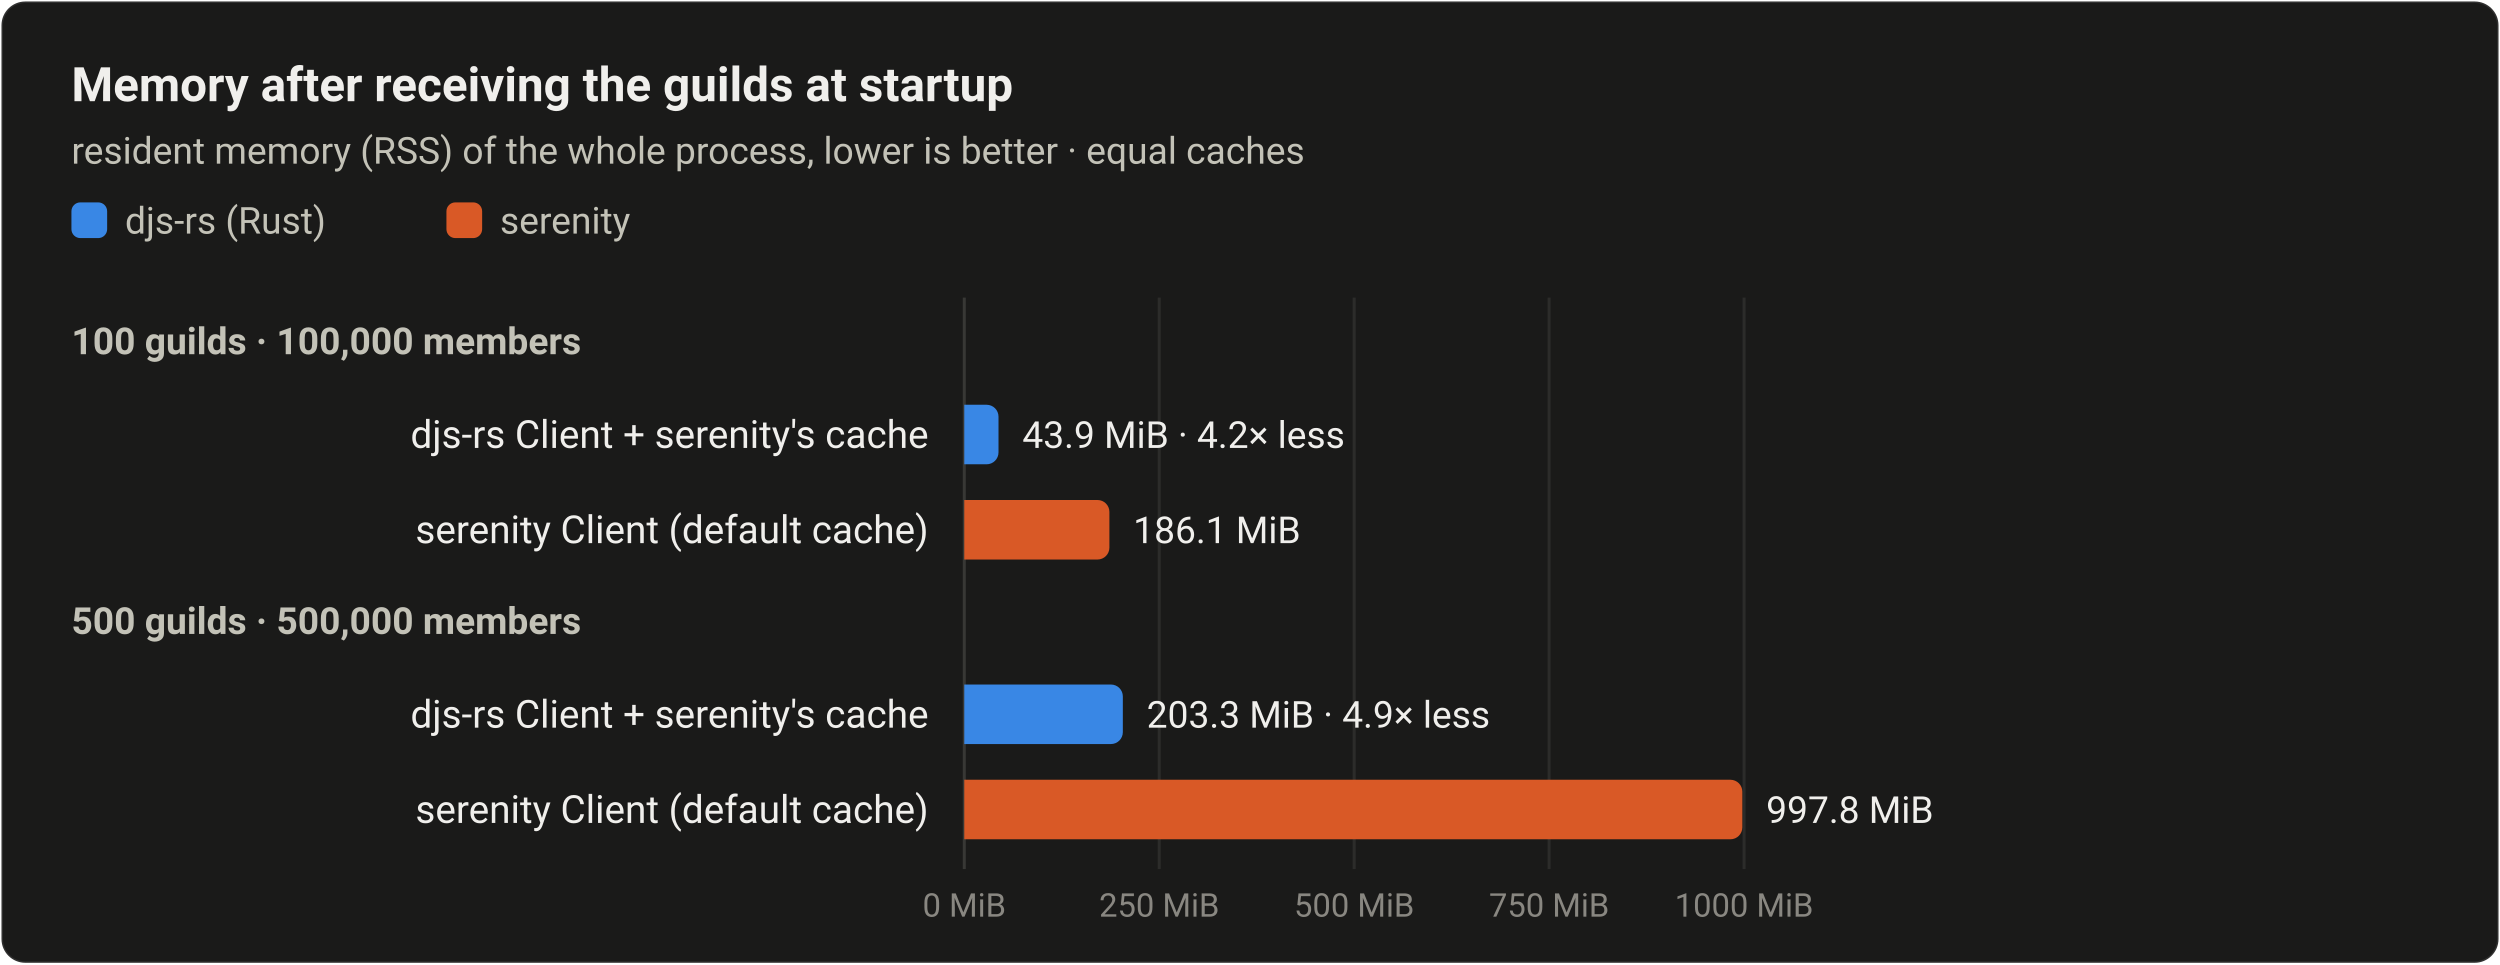
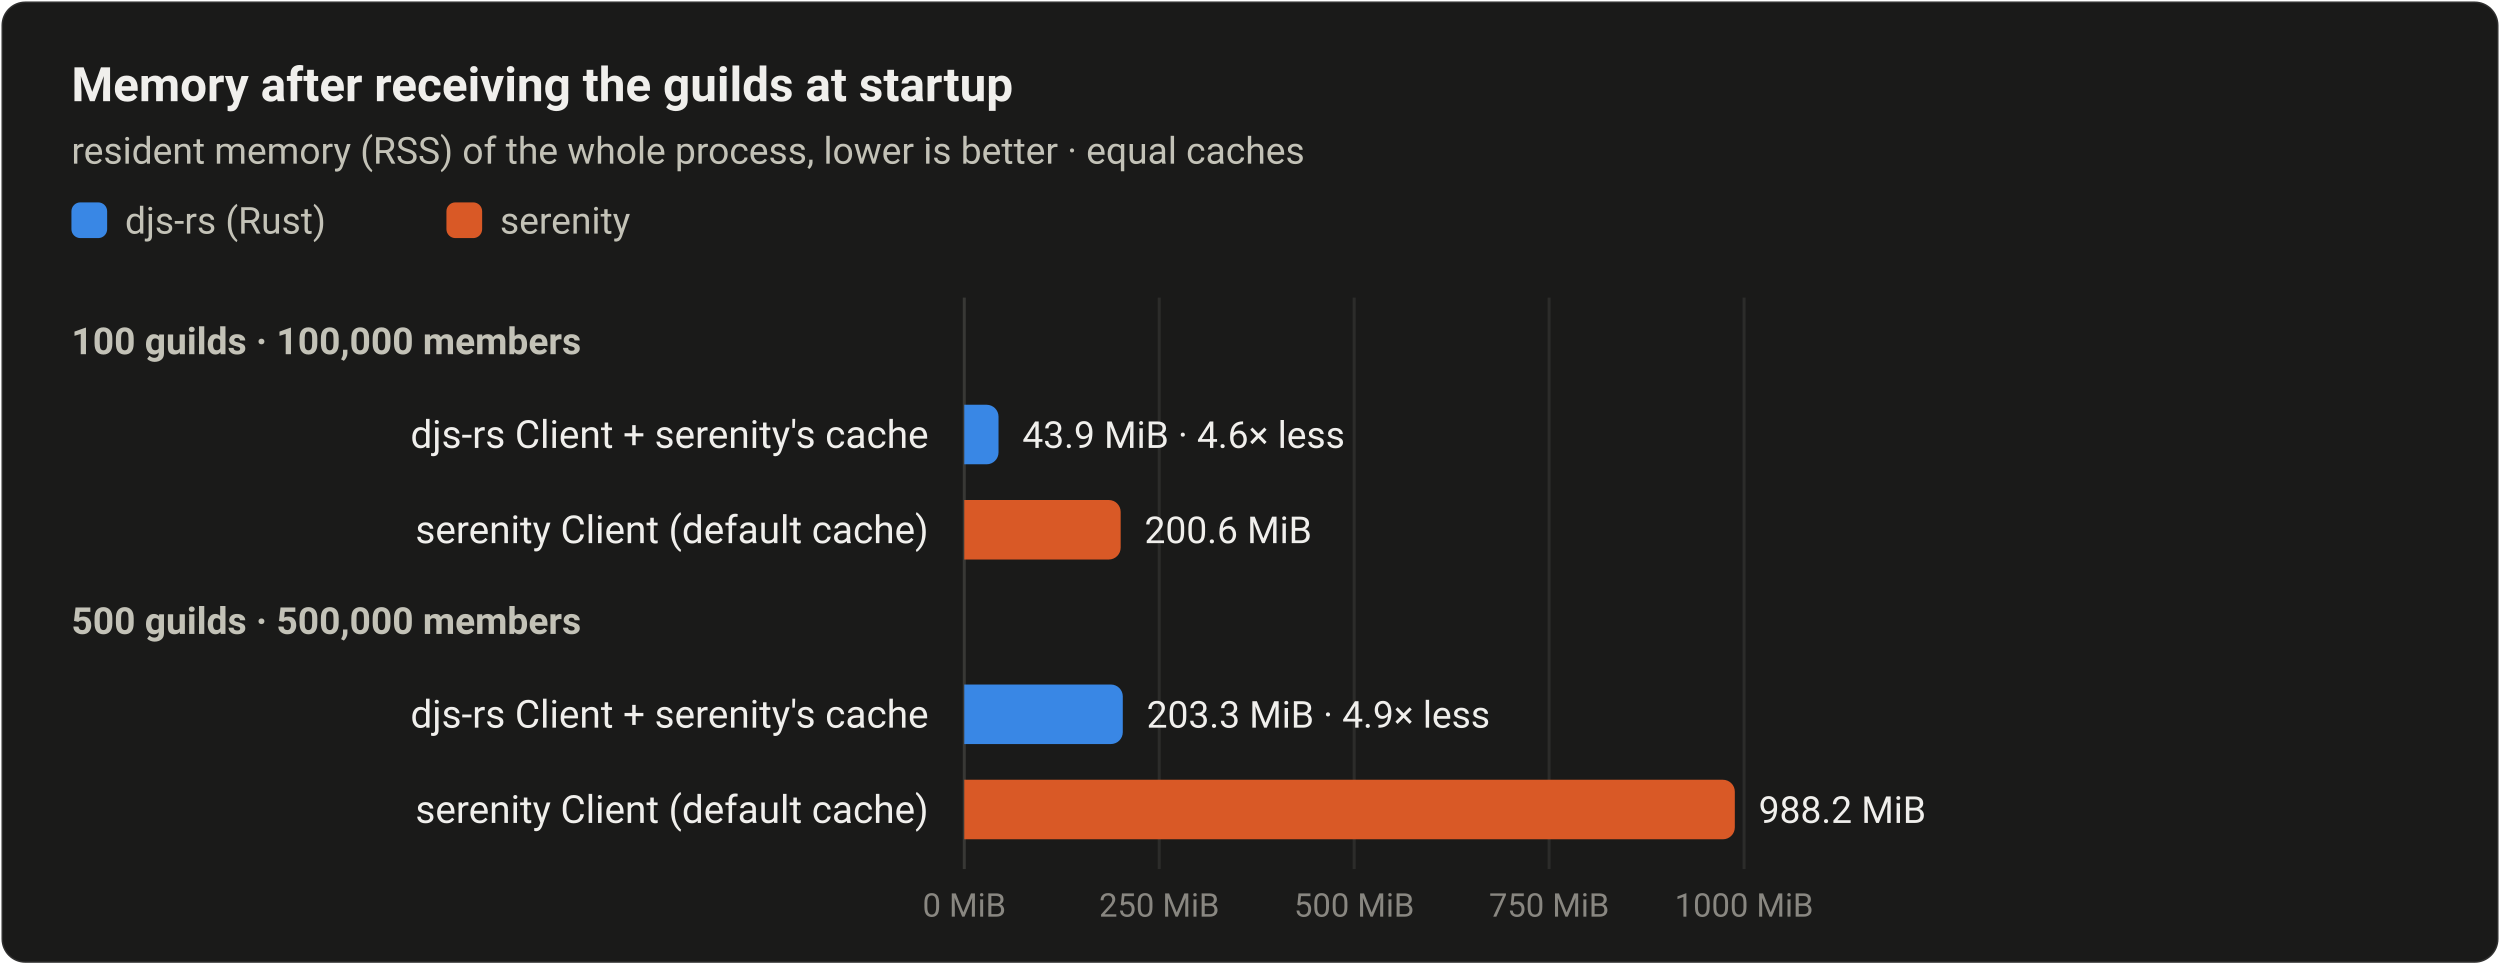
<svg xmlns="http://www.w3.org/2000/svg" width="840" height="324" viewBox="0 0 840 324" role="img" aria-labelledby="title desc" font-family="system-ui, -apple-system, &quot;Segoe UI&quot;, Roboto, sans-serif">
  <rect x="0.5" y="0.5" width="839" height="323" rx="8" fill="#1a1a19" stroke="rgba(255,255,255,0.10)" />
  <text x="24" y="34" font-size="16" font-weight="600" fill="#f0efec">Memory after receiving the guilds at startup</text>
  <text x="24" y="55" font-size="12.5" fill="#c3c2b7">resident memory (RSS) of the whole process, lower is better · equal caches</text>
  <rect x="24" y="68" width="12" height="12" rx="3" fill="#3987e5" />
  <text x="42" y="78.5" font-size="12.5" fill="#c3c2b7">djs-rs (Rust)</text>
  <rect x="150" y="68" width="12" height="12" rx="3" fill="#d95926" />
  <text x="168" y="78.5" font-size="12.5" fill="#c3c2b7">serenity</text>
  <line x1="324" y1="100" x2="324" y2="292" stroke="#383835" stroke-width="1" />
  <text x="324" y="308" font-size="11" text-anchor="middle" fill="#898781" style="font-variant-numeric: tabular-nums">0 MiB</text>
  <line x1="389.5" y1="100" x2="389.5" y2="292" stroke="#2c2c2a" stroke-width="1" />
  <text x="389.5" y="308" font-size="11" text-anchor="middle" fill="#898781" style="font-variant-numeric: tabular-nums">250 MiB</text>
  <line x1="455" y1="100" x2="455" y2="292" stroke="#2c2c2a" stroke-width="1" />
  <text x="455" y="308" font-size="11" text-anchor="middle" fill="#898781" style="font-variant-numeric: tabular-nums">500 MiB</text>
  <line x1="520.5" y1="100" x2="520.5" y2="292" stroke="#2c2c2a" stroke-width="1" />
  <text x="520.5" y="308" font-size="11" text-anchor="middle" fill="#898781" style="font-variant-numeric: tabular-nums">750 MiB</text>
  <line x1="586" y1="100" x2="586" y2="292" stroke="#2c2c2a" stroke-width="1" />
  <text x="586" y="308" font-size="11" text-anchor="middle" fill="#898781" style="font-variant-numeric: tabular-nums">1000 MiB</text>
  <text x="24" y="119" font-size="12.5" font-weight="600" fill="#c3c2b7">100 guilds · 100,000 members</text>
  <text x="312" y="150.5" font-size="13" text-anchor="end" fill="#f0efec">djs-rs Client + serenity's cache</text>
-   <path d="M324,136H331.499A4,4 0 0 1 335.499,140V152A4,4 0 0 1 331.499,156H324Z" fill="#3987e5" />
-   <text x="343.499" y="150.5" font-size="12.5" fill="#f0efec" style="font-variant-numeric: tabular-nums">43.9 MiB · 4.2× less</text>
+   <path d="M324,136H331.505A4,4 0 0 1 335.505,140V152A4,4 0 0 1 331.505,156H324Z" fill="#3987e5" />
+   <text x="343.505" y="150.5" font-size="12.5" fill="#f0efec" style="font-variant-numeric: tabular-nums">43.9 MiB · 4.6× less</text>
  <text x="312" y="182.5" font-size="13" text-anchor="end" fill="#f0efec">serenity Client (default cache)</text>
-   <path d="M324,168H368.759A4,4 0 0 1 372.759,172V184A4,4 0 0 1 368.759,188H324Z" fill="#d95926" />
-   <text x="380.759" y="182.5" font-size="12.5" fill="#f0efec" style="font-variant-numeric: tabular-nums">186.1 MiB</text>
+   <path d="M324,168H372.544A4,4 0 0 1 376.544,172V184A4,4 0 0 1 372.544,188H324Z" fill="#d95926" />
+   <text x="384.544" y="182.5" font-size="12.5" fill="#f0efec" style="font-variant-numeric: tabular-nums">200.6 MiB</text>
  <text x="24" y="213" font-size="12.5" font-weight="600" fill="#c3c2b7">500 guilds · 500,000 members</text>
  <text x="312" y="244.5" font-size="13" text-anchor="end" fill="#f0efec">djs-rs Client + serenity's cache</text>
-   <path d="M324,230H373.273A4,4 0 0 1 377.273,234V246A4,4 0 0 1 373.273,250H324Z" fill="#3987e5" />
-   <text x="385.273" y="244.5" font-size="12.5" fill="#f0efec" style="font-variant-numeric: tabular-nums">203.3 MiB · 4.9× less</text>
+   <path d="M324,230H373.26A4,4 0 0 1 377.26,234V246A4,4 0 0 1 373.26,250H324Z" fill="#3987e5" />
+   <text x="385.26" y="244.5" font-size="12.5" fill="#f0efec" style="font-variant-numeric: tabular-nums">203.3 MiB · 4.9× less</text>
  <text x="312" y="276.5" font-size="13" text-anchor="end" fill="#f0efec">serenity Client (default cache)</text>
-   <path d="M324,262H581.423A4,4 0 0 1 585.423,266V278A4,4 0 0 1 581.423,282H324Z" fill="#d95926" />
-   <text x="593.423" y="276.5" font-size="12.5" fill="#f0efec" style="font-variant-numeric: tabular-nums">997.8 MiB</text>
+   <path d="M324,262H578.899A4,4 0 0 1 582.899,266V278A4,4 0 0 1 578.899,282H324Z" fill="#d95926" />
+   <text x="590.899" y="276.5" font-size="12.5" fill="#f0efec" style="font-variant-numeric: tabular-nums">988.2 MiB</text>
</svg>
